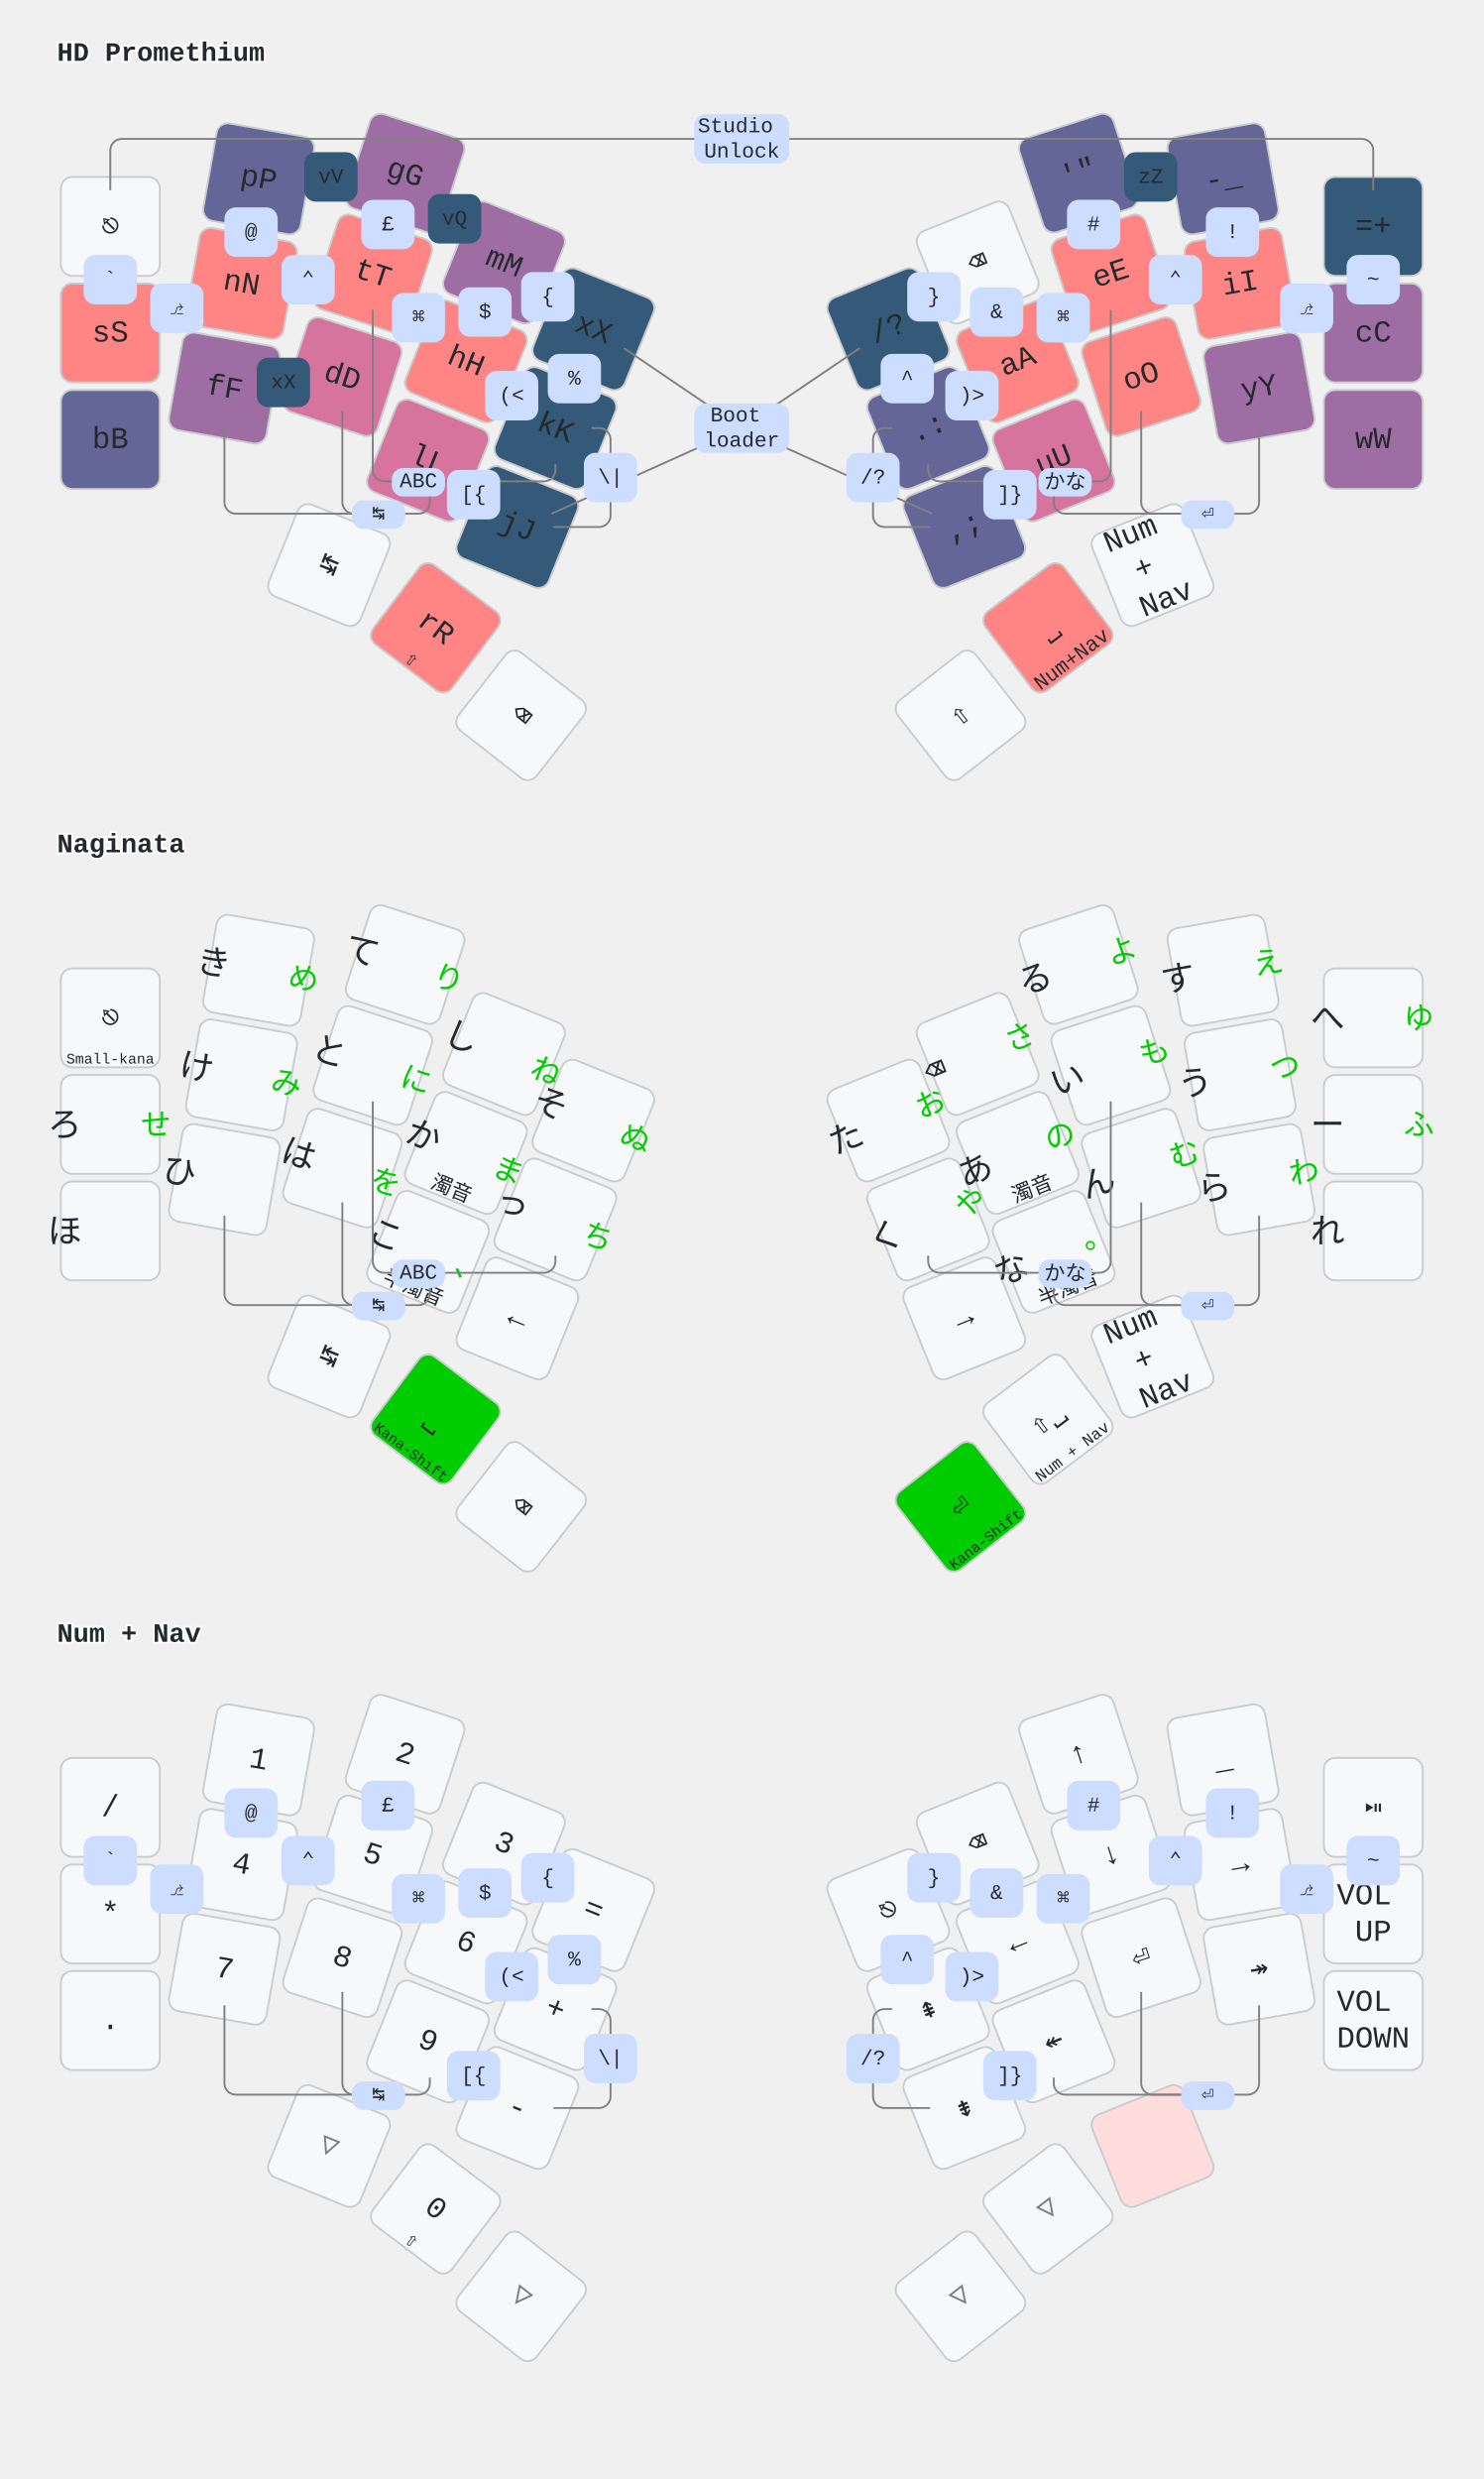
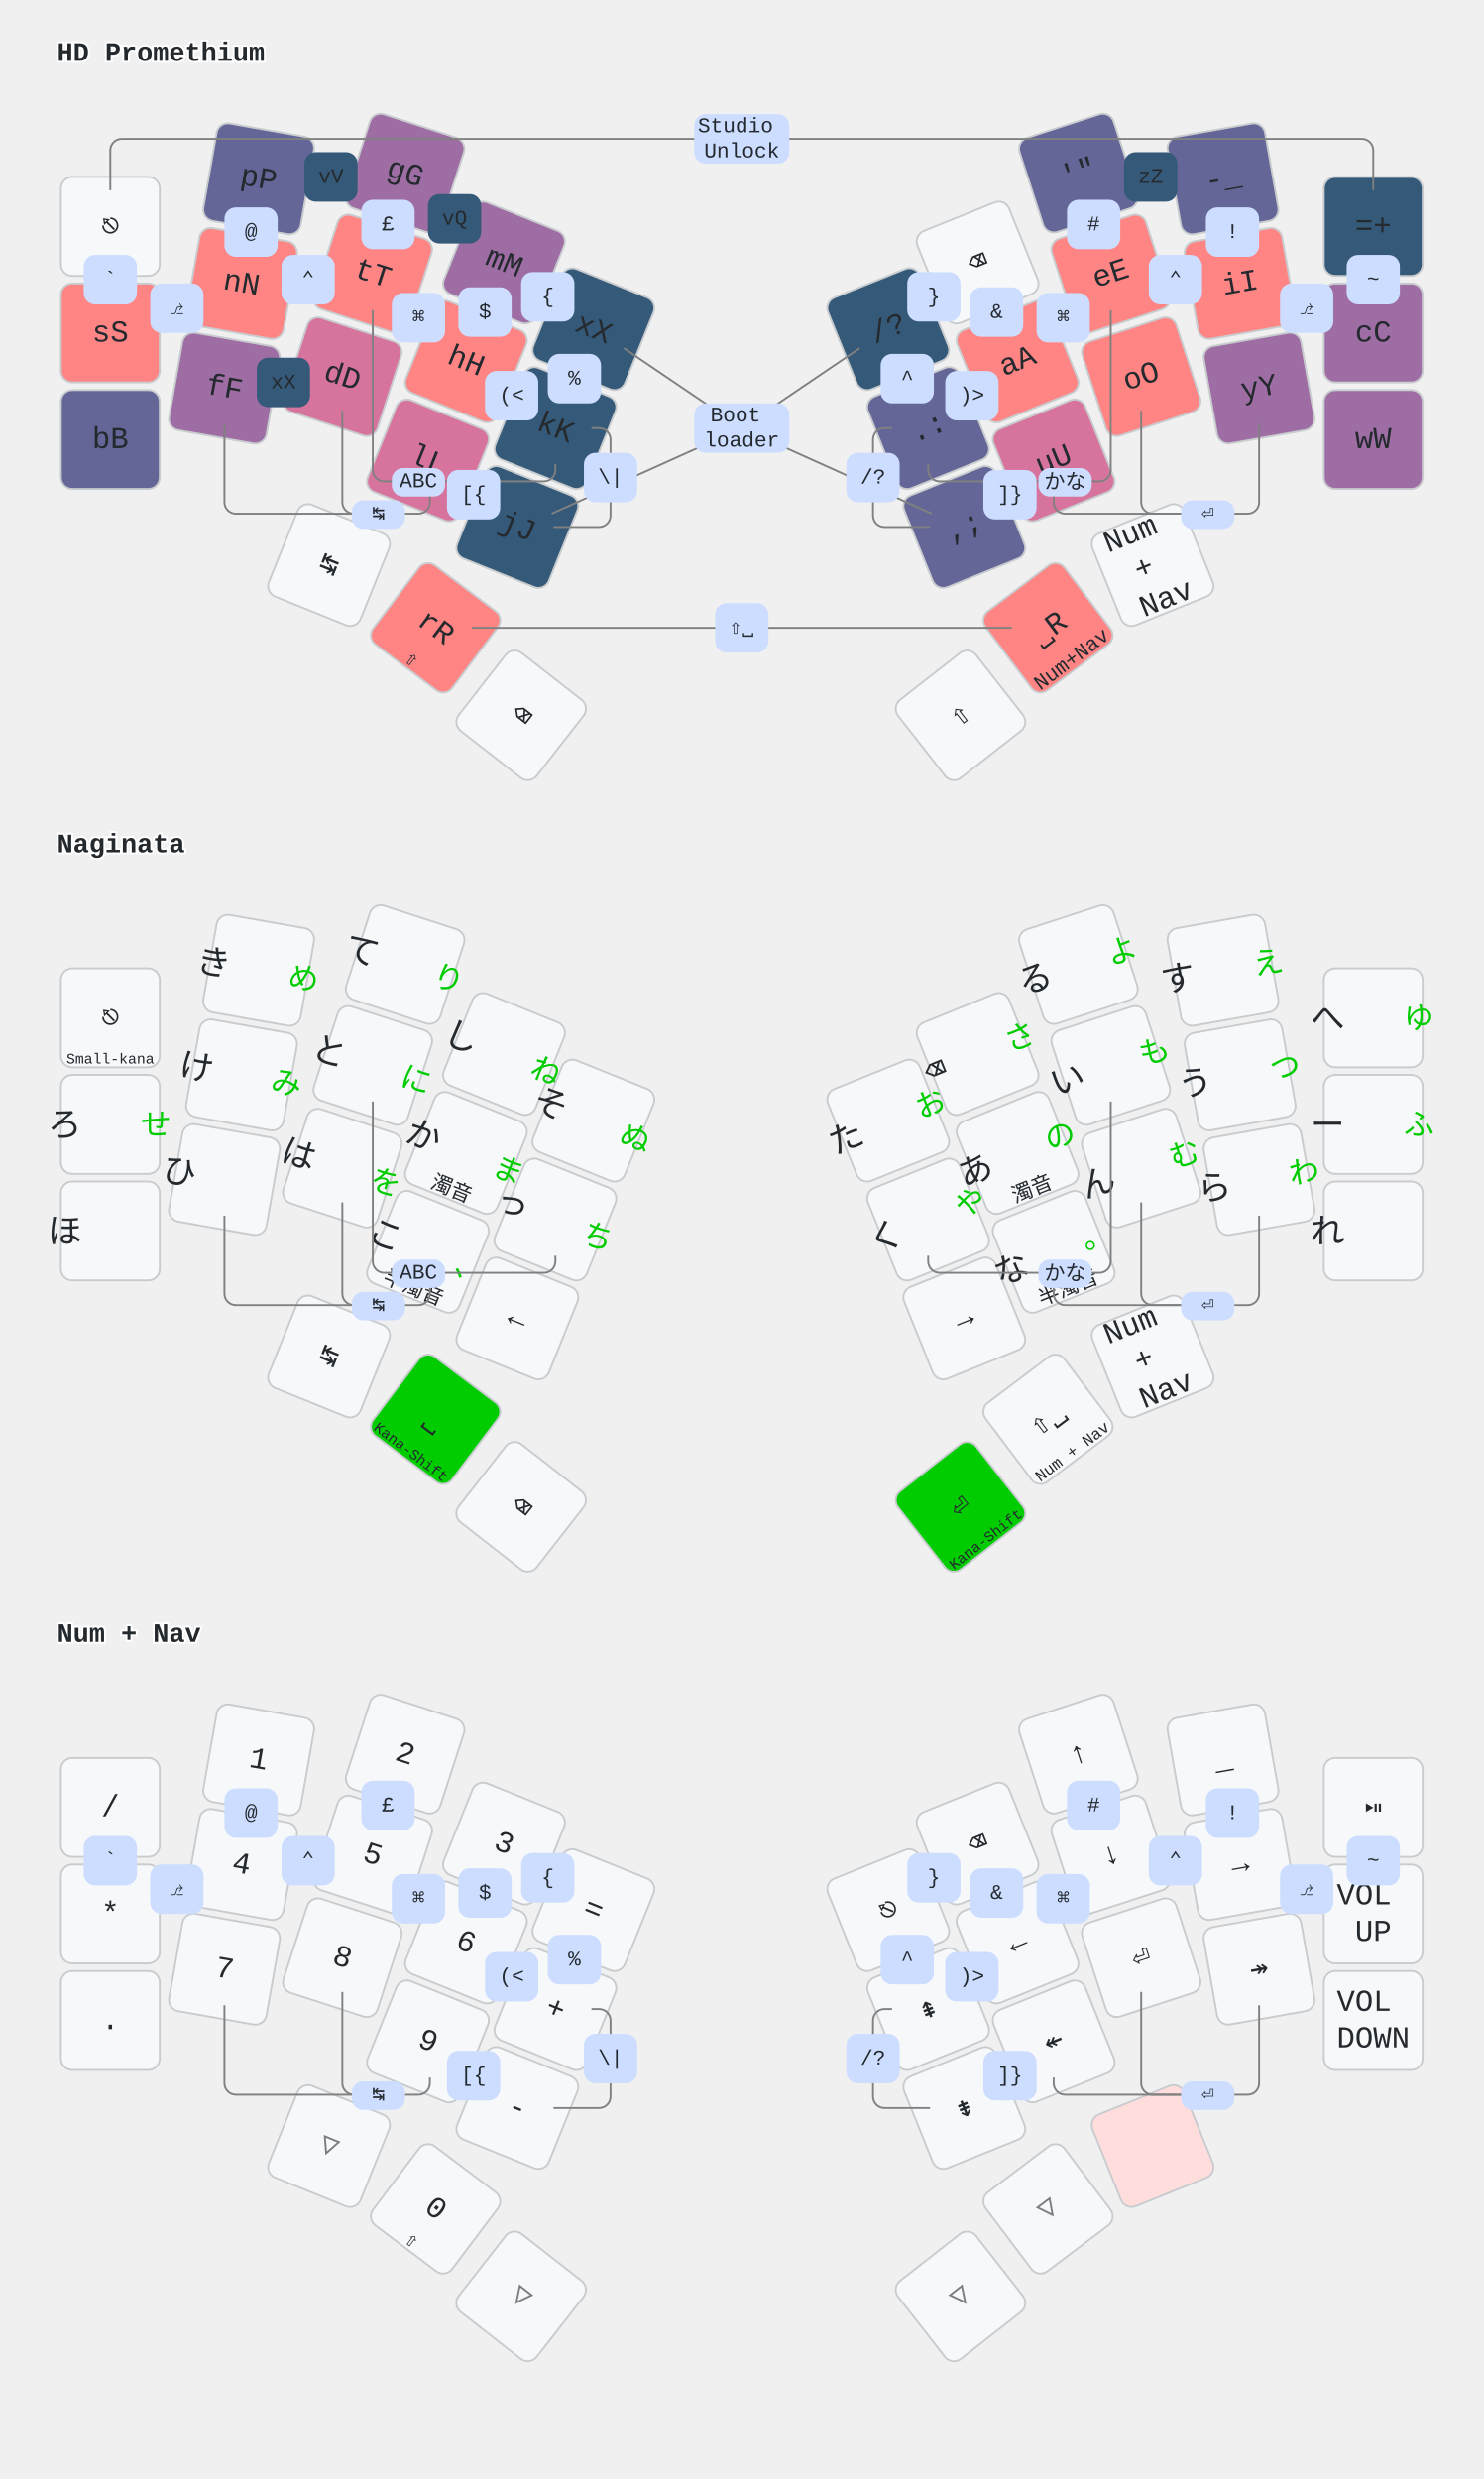
<svg xmlns="http://www.w3.org/2000/svg" width="780" height="1303" viewBox="0 0 780 1303" class="keymap">
  <style>/* inherit to force styles through use tags*/
svg path {
    fill: inherit;
}
/* font and background color specifications */
svg.keymap {
    font-family: SFMono-Regular,Consolas,Liberation Mono,Menlo,monospace;
    font-size: 14px;
    font-kerning: normal;
    text-rendering: optimizeLegibility;
    fill: #24292e;
}

/* default key styling */
rect.key {
    fill: #f6f8fa;
    stroke: #c9cccf;
    stroke-width: 1;
}

/* color accent for combo boxes */
rect.combo {
    fill: #cdf;
}

/* color accent for held keys */
rect.held, rect.combo.held {
    fill: #fdd;
}

/* color accent for ghost (optional) keys */
rect.ghost, rect.combo.ghost {
    stroke-dasharray: 4, 4;
    stroke-width: 2;
}

text {
    text-anchor: middle;
    dominant-baseline: middle;
}

/* styling for layer labels */
text.label {
    font-weight: bold;
    text-anchor: start;
    stroke: white;
    stroke-width: 2;
    paint-order: stroke;
}

text.tap {
    font-size: 16px;
}

/* styling for combo tap, and key hold/shifted label text */
text.combo, text.hold, text.shifted {
    font-size: 11px;
}

text.hold {
    text-anchor: middle;
    dominant-baseline: auto;
}

text.shifted {
    text-anchor: middle;
    dominant-baseline: hanging;
}

/* styling for hold/shifted label text in combo box */
text.combo.hold, text.combo.shifted {
    font-size: 8px;
}

/* lighter symbol for transparent keys */
text.trans {
    fill: #7b7e81;
}

/* styling for combo dendrons */
path.combo {
    stroke-width: 1;
    stroke: gray;
    fill: none;
}

/* Start Tabler Icons Cleanup */
/* cannot use height/width with glyphs */
.icon-tabler &gt; path {
    fill: inherit;
    stroke: inherit;
}
/* hide tabler's default box */
.icon-tabler &gt; path[stroke="none"][fill="none"] {
    visibility: collapse;
}

rect.low {
    fill: #355978;
}
rect.medium-low {
    fill: #636696;
}
rect.medium {
    fill: #9E6DA4;
}
rect.medium-high {
    fill: #D7749D;
}
rect.high {
    fill: #FF8585;
}

/* green styling for Naginata kana-shift */
rect.kshift {
    fill: #00CC00;
}
text.left {
    font-size: 18px;
    translate: 16px 7px;
}
text.right {
    fill: #00CC00;
    font-size: 16px;
    translate: -16px -10px;
}
</style>
  <g transform="translate(30, 0)" class="layer-HD Promethium">
    <text x="0" y="28" class="label" id="HD-Promethium">HD Promethium</text>
    <g transform="translate(0, 56)">
      <g transform="translate(28, 63)" class="key keypos-0">
        <rect rx="6" ry="6" x="-26" y="-26" width="52" height="52" class="key" />
        <text x="0" y="0" class="key tap">⎋</text>
      </g>
      <g transform="translate(106, 38) rotate(10.0)" class="key medium-low keypos-1">
        <rect rx="6" ry="6" x="-26" y="-26" width="52" height="52" class="key medium-low" />
        <text x="0" y="0" class="key medium-low tap">pP</text>
      </g>
      <g transform="translate(183, 35) rotate(18.0)" class="key medium keypos-2">
        <rect rx="6" ry="6" x="-26" y="-26" width="52" height="52" class="key medium" />
        <text x="0" y="0" class="key medium tap">gG</text>
      </g>
      <g transform="translate(235, 82) rotate(22.0)" class="key medium keypos-3">
        <rect rx="6" ry="6" x="-26" y="-26" width="52" height="52" class="key medium" />
        <text x="0" y="0" class="key medium tap">mM</text>
      </g>
      <g transform="translate(282, 117) rotate(22.0)" class="key low keypos-4">
        <rect rx="6" ry="6" x="-26" y="-26" width="52" height="52" class="key low" />
        <text x="0" y="0" class="key low tap">xX</text>
      </g>
      <g transform="translate(437, 117) rotate(-22.0)" class="key low keypos-5">
        <rect rx="6" ry="6" x="-26" y="-26" width="52" height="52" class="key low" />
        <text x="0" y="0" class="key low tap">/?</text>
      </g>
      <g transform="translate(484, 82) rotate(-22.0)" class="key keypos-6">
        <rect rx="6" ry="6" x="-26" y="-26" width="52" height="52" class="key" />
        <text x="0" y="0" class="key tap">⌫</text>
      </g>
      <g transform="translate(537, 35) rotate(-18.0)" class="key medium-low keypos-7">
        <rect rx="6" ry="6" x="-26" y="-26" width="52" height="52" class="key medium-low" />
        <text x="0" y="0" class="key medium-low tap">'"</text>
      </g>
      <g transform="translate(613, 38) rotate(-10.0)" class="key medium-low keypos-8">
        <rect rx="6" ry="6" x="-26" y="-26" width="52" height="52" class="key medium-low" />
        <text x="0" y="0" class="key medium-low tap">-_</text>
      </g>
      <g transform="translate(692, 63)" class="key low keypos-9">
        <rect rx="6" ry="6" x="-26" y="-26" width="52" height="52" class="key low" />
        <text x="0" y="0" class="key low tap">=+</text>
      </g>
      <g transform="translate(28, 119)" class="key high keypos-10">
        <rect rx="6" ry="6" x="-26" y="-26" width="52" height="52" class="key high" />
        <text x="0" y="0" class="key high tap">sS</text>
      </g>
      <g transform="translate(97, 93) rotate(10.0)" class="key high keypos-11">
        <rect rx="6" ry="6" x="-26" y="-26" width="52" height="52" class="key high" />
        <text x="0" y="0" class="key high tap">nN</text>
      </g>
      <g transform="translate(166, 88) rotate(18.0)" class="key high keypos-12">
        <rect rx="6" ry="6" x="-26" y="-26" width="52" height="52" class="key high" />
        <text x="0" y="0" class="key high tap">tT</text>
      </g>
      <g transform="translate(215, 134) rotate(22.0)" class="key high keypos-13">
        <rect rx="6" ry="6" x="-26" y="-26" width="52" height="52" class="key high" />
        <text x="0" y="0" class="key high tap">hH</text>
      </g>
      <g transform="translate(262, 169) rotate(22.0)" class="key low keypos-14">
        <rect rx="6" ry="6" x="-26" y="-26" width="52" height="52" class="key low" />
        <text x="0" y="0" class="key low tap">kK</text>
      </g>
      <g transform="translate(458, 169) rotate(-22.0)" class="key medium-low keypos-15">
        <rect rx="6" ry="6" x="-26" y="-26" width="52" height="52" class="key medium-low" />
        <text x="0" y="0" class="key medium-low tap">.:</text>
      </g>
      <g transform="translate(505, 134) rotate(-22.0)" class="key high keypos-16">
        <rect rx="6" ry="6" x="-26" y="-26" width="52" height="52" class="key high" />
        <text x="0" y="0" class="key high tap">aA</text>
      </g>
      <g transform="translate(554, 88) rotate(-18.0)" class="key high keypos-17">
        <rect rx="6" ry="6" x="-26" y="-26" width="52" height="52" class="key high" />
        <text x="0" y="0" class="key high tap">eE</text>
      </g>
      <g transform="translate(622, 93) rotate(-10.0)" class="key high keypos-18">
        <rect rx="6" ry="6" x="-26" y="-26" width="52" height="52" class="key high" />
        <text x="0" y="0" class="key high tap">iI</text>
      </g>
      <g transform="translate(692, 119)" class="key medium keypos-19">
        <rect rx="6" ry="6" x="-26" y="-26" width="52" height="52" class="key medium" />
        <text x="0" y="0" class="key medium tap">cC</text>
      </g>
      <g transform="translate(28, 175)" class="key medium-low keypos-20">
        <rect rx="6" ry="6" x="-26" y="-26" width="52" height="52" class="key medium-low" />
        <text x="0" y="0" class="key medium-low tap">bB</text>
      </g>
      <g transform="translate(88, 148) rotate(10.0)" class="key medium keypos-21">
        <rect rx="6" ry="6" x="-26" y="-26" width="52" height="52" class="key medium" />
        <text x="0" y="0" class="key medium tap">fF</text>
      </g>
      <g transform="translate(150, 142) rotate(18.0)" class="key medium-high keypos-22">
        <rect rx="6" ry="6" x="-26" y="-26" width="52" height="52" class="key medium-high" />
        <text x="0" y="0" class="key medium-high tap">dD</text>
      </g>
      <g transform="translate(195, 186) rotate(22.0)" class="key medium-high keypos-23">
        <rect rx="6" ry="6" x="-26" y="-26" width="52" height="52" class="key medium-high" />
        <text x="0" y="0" class="key medium-high tap">lL</text>
      </g>
      <g transform="translate(242, 221) rotate(22.0)" class="key low keypos-24">
        <rect rx="6" ry="6" x="-26" y="-26" width="52" height="52" class="key low" />
        <text x="0" y="0" class="key low tap">jJ</text>
      </g>
      <g transform="translate(477, 221) rotate(-22.0)" class="key medium-low keypos-25">
        <rect rx="6" ry="6" x="-26" y="-26" width="52" height="52" class="key medium-low" />
        <text x="0" y="0" class="key medium-low tap">,;</text>
      </g>
      <g transform="translate(524, 186) rotate(-22.0)" class="key medium-high keypos-26">
        <rect rx="6" ry="6" x="-26" y="-26" width="52" height="52" class="key medium-high" />
        <text x="0" y="0" class="key medium-high tap">uU</text>
      </g>
      <g transform="translate(570, 142) rotate(-18.0)" class="key high keypos-27">
        <rect rx="6" ry="6" x="-26" y="-26" width="52" height="52" class="key high" />
        <text x="0" y="0" class="key high tap">oO</text>
      </g>
      <g transform="translate(632, 148) rotate(-10.0)" class="key medium keypos-28">
        <rect rx="6" ry="6" x="-26" y="-26" width="52" height="52" class="key medium" />
        <text x="0" y="0" class="key medium tap">yY</text>
      </g>
      <g transform="translate(692, 175)" class="key medium keypos-29">
        <rect rx="6" ry="6" x="-26" y="-26" width="52" height="52" class="key medium" />
        <text x="0" y="0" class="key medium tap">wW</text>
      </g>
      <g transform="translate(143, 241) rotate(22.0)" class="key keypos-30">
        <rect rx="6" ry="6" x="-26" y="-26" width="52" height="52" class="key" />
        <text x="0" y="0" class="key tap">↹</text>
      </g>
      <g transform="translate(199, 274) rotate(37.0)" class="key high keypos-31">
        <rect rx="6" ry="6" x="-26" y="-26" width="52" height="52" class="key high" />
        <text x="0" y="0" class="key high tap">rR</text>
        <text x="0" y="24" class="key high hold">⇧</text>
      </g>
      <g transform="translate(244, 320) rotate(38.0)" class="key keypos-32">
        <rect rx="6" ry="6" x="-26" y="-26" width="52" height="52" class="key" />
        <text x="0" y="0" class="key tap">⌫</text>
      </g>
      <g transform="translate(475, 320) rotate(-38.0)" class="key keypos-33">
        <rect rx="6" ry="6" x="-26" y="-26" width="52" height="52" class="key" />
        <text x="0" y="0" class="key tap">⇧</text>
      </g>
      <g transform="translate(521, 274) rotate(-37.0)" class="key high keypos-34">
        <rect rx="6" ry="6" x="-26" y="-26" width="52" height="52" class="key high" />
-         <text x="0" y="0" class="key high tap">⎵</text>
+         <text x="0" y="0" class="key high tap">⎵R</text>
        <text x="0" y="24" class="key high hold">Num+Nav</text>
      </g>
      <g transform="translate(576, 241) rotate(-22.0)" class="key keypos-35">
        <rect rx="6" ry="6" x="-26" y="-26" width="52" height="52" class="key" />
        <a href="#Num--Nav">
          <text x="0" y="0" class="key tap layer-activator">
            <tspan x="0" dy="-1.2em">Num</tspan>
            <tspan x="0" dy="1.2em">+</tspan>
            <tspan x="0" dy="1.2em">Nav</tspan>
          </text>
        </a>
      </g>
      <g class="combo combopos-0">
        <path d="M360,17 h-326 a6.0,6.0 0 0 0 -6.0,6.0 v21" class="combo" />
        <path d="M360,17 h326 a6.0,6.0 0 0 1 6.0,6.0 v21" class="combo" />
        <rect rx="6" ry="6" x="335" y="4" width="50" height="26" class="combo" />
        <text x="360" y="17" class="combo tap">
          <tspan x="360" dy="-0.6em">Studio</tspan>
          <tspan x="360" dy="1.2em">Unlock</tspan>
        </text>
      </g>
      <g class="combo combopos-1">
        <path d="M360,169 l-62,-42" class="combo" />
        <path d="M360,169 l62,-42" class="combo" />
        <path d="M360,169 l-100,45" class="combo" />
        <path d="M360,169 l100,45" class="combo" />
        <rect rx="6" ry="6" x="335" y="156" width="50" height="26" class="combo" />
        <text x="360" y="169" class="combo tap">
          <tspan x="360" dy="-0.6em">Boot</tspan>
          <tspan x="360" dy="1.2em">loader</tspan>
        </text>
      </g>
      <g class="combo combopos-2">
        <path d="M530,197 h-66 a6.0,6.0 0 0 1 -6.0,-6.0 v-3" class="combo" />
        <path d="M530,197 h18 a6.0,6.0 0 0 0 6.0,-6.0 v-84" class="combo" />
        <rect rx="6" ry="6" x="516" y="190" width="28" height="15" class="combo" />
        <text x="530" y="197" class="combo tap">かな</text>
      </g>
      <g class="combo combopos-3">
        <path d="M190,197 h66 a6.0,6.0 0 0 0 6.0,-6.0 v-3" class="combo" />
        <path d="M190,197 h-18 a6.0,6.0 0 0 1 -6.0,-6.0 v-84" class="combo" />
        <rect rx="6" ry="6" x="176" y="190" width="28" height="15" class="combo" />
        <text x="190" y="197" class="combo tap">ABC</text>
      </g>
      <g class="combo combopos-4">
        <path d="M169,214 h21 a6.0,6.0 0 0 0 6.0,-6.0 v-3" class="combo" />
        <path d="M169,214 h-13 a6.0,6.0 0 0 1 -6.0,-6.0 v-48" class="combo" />
        <path d="M169,214 h-75 a6.0,6.0 0 0 1 -6.0,-6.0 v-41" class="combo" />
        <rect rx="6" ry="6" x="155" y="207" width="28" height="15" class="combo" />
        <text x="169" y="214" class="combo tap">↹</text>
      </g>
      <g class="combo combopos-5">
        <path d="M605,214 h-75 a6.0,6.0 0 0 1 -6.0,-6.0 v-3" class="combo" />
        <path d="M605,214 h-29 a6.0,6.0 0 0 1 -6.0,-6.0 v-48" class="combo" />
        <path d="M605,214 h21 a6.0,6.0 0 0 0 6.0,-6.0 v-41" class="combo" />
        <rect rx="6" ry="6" x="591" y="207" width="28" height="15" class="combo" />
        <text x="605" y="214" class="combo tap">⏎</text>
      </g>
      <g class="combo combopos-6">
        <rect rx="6" ry="6" x="49" y="93" width="28" height="26" class="combo" />
        <text x="63" y="106" class="combo tap">⎇</text>
      </g>
      <g class="combo combopos-7">
        <rect rx="6" ry="6" x="118" y="78" width="28" height="26" class="combo" />
        <text x="132" y="91" class="combo tap">⌃</text>
      </g>
      <g class="combo combopos-8">
        <rect rx="6" ry="6" x="176" y="98" width="28" height="26" class="combo" />
        <text x="190" y="111" class="combo tap">⌘</text>
      </g>
      <g class="combo combopos-9">
        <rect rx="6" ry="6" x="643" y="93" width="28" height="26" class="combo" />
        <text x="657" y="106" class="combo tap">⎇</text>
      </g>
      <g class="combo combopos-10">
        <rect rx="6" ry="6" x="574" y="78" width="28" height="26" class="combo" />
        <text x="588" y="91" class="combo tap">⌃</text>
      </g>
      <g class="combo combopos-11">
        <rect rx="6" ry="6" x="515" y="98" width="28" height="26" class="combo" />
        <text x="529" y="111" class="combo tap">⌘</text>
      </g>
      <g class="combo low combopos-12">
        <rect rx="6" ry="6" x="195" y="46" width="28" height="26" class="combo low" />
        <text x="209" y="59" class="combo low tap">vQ</text>
      </g>
      <g class="combo low combopos-13">
        <rect rx="6" ry="6" x="561" y="24" width="28" height="26" class="combo low" />
        <text x="575" y="37" class="combo low tap">zZ</text>
      </g>
      <g class="combo low combopos-14">
        <rect rx="6" ry="6" x="130" y="24" width="28" height="26" class="combo low" />
        <text x="144" y="37" class="combo low tap">vV</text>
      </g>
      <g class="combo low combopos-15">
        <rect rx="6" ry="6" x="105" y="132" width="28" height="26" class="combo low" />
        <text x="119" y="145" class="combo low tap">xX</text>
      </g>
      <g class="combo combopos-16">
+         <path d="M360,274 l-142,0" class="combo" />
+         <path d="M360,274 l142,0" class="combo" />
+         <rect rx="6" ry="6" x="346" y="261" width="28" height="26" class="combo" />
+         <text x="360" y="274" class="combo tap">⇧⎵</text>
+       </g>
+       <g class="combo combopos-17">
        <rect rx="6" ry="6" x="14" y="78" width="28" height="26" class="combo" />
        <text x="28" y="91" class="combo tap">`</text>
      </g>
-       <g class="combo combopos-17">
+       <g class="combo combopos-18">
        <rect rx="6" ry="6" x="88" y="53" width="28" height="26" class="combo" />
        <text x="102" y="66" class="combo tap">@</text>
      </g>
-       <g class="combo combopos-18">
+       <g class="combo combopos-19">
        <rect rx="6" ry="6" x="160" y="49" width="28" height="26" class="combo" />
        <text x="174" y="62" class="combo tap">£</text>
      </g>
-       <g class="combo combopos-19">
+       <g class="combo combopos-20">
        <rect rx="6" ry="6" x="211" y="95" width="28" height="26" class="combo" />
        <text x="225" y="108" class="combo tap">$</text>
      </g>
-       <g class="combo combopos-20">
+       <g class="combo combopos-21">
        <rect rx="6" ry="6" x="258" y="130" width="28" height="26" class="combo" />
        <text x="272" y="143" class="combo tap">%</text>
      </g>
-       <g class="combo combopos-21">
+       <g class="combo combopos-22">
        <path d="M291,195 v-20 a6.0,6.0 0 0 0 -6.0,-6.0 h-4" class="combo" />
        <path d="M291,195 v20 a6.0,6.0 0 0 1 -6.0,6.0 h-24" class="combo" />
        <rect rx="6" ry="6" x="277" y="182" width="28" height="26" class="combo" />
        <text x="291" y="195" class="combo tap">\|</text>
      </g>
-       <g class="combo combopos-22">
+       <g class="combo combopos-23">
        <path d="M429,195 v-20 a6.0,6.0 0 0 1 6.0,-6.0 h4" class="combo" />
        <path d="M429,195 v20 a6.0,6.0 0 0 0 6.0,6.0 h24" class="combo" />
        <rect rx="6" ry="6" x="415" y="182" width="28" height="26" class="combo" />
        <text x="429" y="195" class="combo tap">/?</text>
      </g>
-       <g class="combo combopos-23">
+       <g class="combo combopos-24">
        <rect rx="6" ry="6" x="433" y="130" width="28" height="26" class="combo" />
        <text x="447" y="143" class="combo tap">^</text>
      </g>
-       <g class="combo combopos-24">
+       <g class="combo combopos-25">
        <rect rx="6" ry="6" x="480" y="95" width="28" height="26" class="combo" />
        <text x="494" y="108" class="combo tap">&amp;</text>
      </g>
-       <g class="combo combopos-25">
+       <g class="combo combopos-26">
        <rect rx="6" ry="6" x="531" y="49" width="28" height="26" class="combo" />
        <text x="545" y="62" class="combo tap">#</text>
      </g>
-       <g class="combo combopos-26">
+       <g class="combo combopos-27">
        <rect rx="6" ry="6" x="604" y="53" width="28" height="26" class="combo" />
        <text x="618" y="66" class="combo tap">!</text>
      </g>
-       <g class="combo combopos-27">
+       <g class="combo combopos-28">
        <rect rx="6" ry="6" x="678" y="78" width="28" height="26" class="combo" />
        <text x="692" y="91" class="combo tap">~</text>
      </g>
-       <g class="combo combopos-28">
+       <g class="combo combopos-29">
        <rect rx="6" ry="6" x="244" y="87" width="28" height="26" class="combo" />
        <text x="258" y="100" class="combo tap">{</text>
      </g>
-       <g class="combo combopos-29">
+       <g class="combo combopos-30">
        <rect rx="6" ry="6" x="447" y="87" width="28" height="26" class="combo" />
        <text x="461" y="100" class="combo tap">}</text>
      </g>
-       <g class="combo combopos-30">
+       <g class="combo combopos-31">
        <rect rx="6" ry="6" x="225" y="139" width="28" height="26" class="combo" />
        <text x="239" y="152" class="combo tap">(&lt;</text>
      </g>
-       <g class="combo combopos-31">
+       <g class="combo combopos-32">
        <rect rx="6" ry="6" x="467" y="139" width="28" height="26" class="combo" />
        <text x="481" y="152" class="combo tap">)&gt;</text>
      </g>
-       <g class="combo combopos-32">
+       <g class="combo combopos-33">
        <rect rx="6" ry="6" x="205" y="191" width="28" height="26" class="combo" />
        <text x="219" y="204" class="combo tap">[{</text>
      </g>
-       <g class="combo combopos-33">
+       <g class="combo combopos-34">
        <rect rx="6" ry="6" x="487" y="191" width="28" height="26" class="combo" />
        <text x="501" y="204" class="combo tap">]}</text>
      </g>
    </g>
  </g>
  <g transform="translate(30, 416)" class="layer-Naginata">
    <text x="0" y="28" class="label" id="Naginata">Naginata</text>
    <g transform="translate(0, 56)">
      <g transform="translate(28, 63)" class="key keypos-0">
        <rect rx="6" ry="6" x="-26" y="-26" width="52" height="52" class="key" />
        <text x="0" y="0" class="key tap">⎋</text>
        <text x="0" y="24" class="key hold">
          <tspan style="font-size: 70%">Small-kana</tspan>
        </text>
      </g>
      <g transform="translate(106, 38) rotate(10.0)" class="key keypos-1">
        <rect rx="6" ry="6" x="-26" y="-26" width="52" height="52" class="key" />
        <text x="-24" y="0" class="key left">き</text>
        <text x="24" y="0" class="key right">め</text>
      </g>
      <g transform="translate(183, 35) rotate(18.0)" class="key keypos-2">
        <rect rx="6" ry="6" x="-26" y="-26" width="52" height="52" class="key" />
        <text x="-24" y="0" class="key left">て</text>
        <text x="24" y="0" class="key right">り</text>
      </g>
      <g transform="translate(235, 82) rotate(22.0)" class="key keypos-3">
        <rect rx="6" ry="6" x="-26" y="-26" width="52" height="52" class="key" />
        <text x="-24" y="0" class="key left">し</text>
        <text x="24" y="0" class="key right">ね</text>
      </g>
      <g transform="translate(282, 117) rotate(22.0)" class="key keypos-4">
        <rect rx="6" ry="6" x="-26" y="-26" width="52" height="52" class="key" />
        <text x="-24" y="0" class="key left">そ</text>
        <text x="24" y="0" class="key right">ぬ</text>
      </g>
      <g transform="translate(437, 117) rotate(-22.0)" class="key keypos-5">
        <rect rx="6" ry="6" x="-26" y="-26" width="52" height="52" class="key" />
        <text x="-24" y="0" class="key left">た</text>
        <text x="24" y="0" class="key right">お</text>
      </g>
      <g transform="translate(484, 82) rotate(-22.0)" class="key keypos-6">
        <rect rx="6" ry="6" x="-26" y="-26" width="52" height="52" class="key" />
        <text x="-24" y="0" class="key left">⌫</text>
        <text x="24" y="0" class="key right">さ</text>
      </g>
      <g transform="translate(537, 35) rotate(-18.0)" class="key keypos-7">
        <rect rx="6" ry="6" x="-26" y="-26" width="52" height="52" class="key" />
        <text x="-24" y="0" class="key left">る</text>
        <text x="24" y="0" class="key right">よ</text>
      </g>
      <g transform="translate(613, 38) rotate(-10.0)" class="key keypos-8">
        <rect rx="6" ry="6" x="-26" y="-26" width="52" height="52" class="key" />
        <text x="-24" y="0" class="key left">す</text>
        <text x="24" y="0" class="key right">え</text>
      </g>
      <g transform="translate(692, 63)" class="key keypos-9">
        <rect rx="6" ry="6" x="-26" y="-26" width="52" height="52" class="key" />
        <text x="-24" y="0" class="key left">へ</text>
        <text x="24" y="0" class="key right">ゆ</text>
      </g>
      <g transform="translate(28, 119)" class="key keypos-10">
        <rect rx="6" ry="6" x="-26" y="-26" width="52" height="52" class="key" />
        <text x="-24" y="0" class="key left">ろ</text>
        <text x="24" y="0" class="key right">せ</text>
      </g>
      <g transform="translate(97, 93) rotate(10.0)" class="key keypos-11">
        <rect rx="6" ry="6" x="-26" y="-26" width="52" height="52" class="key" />
        <text x="-24" y="0" class="key left">け</text>
        <text x="24" y="0" class="key right">み</text>
      </g>
      <g transform="translate(166, 88) rotate(18.0)" class="key keypos-12">
        <rect rx="6" ry="6" x="-26" y="-26" width="52" height="52" class="key" />
        <text x="-24" y="0" class="key left">と</text>
        <text x="24" y="0" class="key right">に</text>
      </g>
      <g transform="translate(215, 134) rotate(22.0)" class="key keypos-13">
        <rect rx="6" ry="6" x="-26" y="-26" width="52" height="52" class="key" />
        <text x="0" y="24" class="key hold">濁音</text>
        <text x="-24" y="0" class="key left">か</text>
        <text x="24" y="0" class="key right">ま</text>
      </g>
      <g transform="translate(262, 169) rotate(22.0)" class="key keypos-14">
        <rect rx="6" ry="6" x="-26" y="-26" width="52" height="52" class="key" />
        <text x="-24" y="0" class="key left">っ</text>
        <text x="24" y="0" class="key right">ち</text>
      </g>
      <g transform="translate(458, 169) rotate(-22.0)" class="key keypos-15">
        <rect rx="6" ry="6" x="-26" y="-26" width="52" height="52" class="key" />
        <text x="-24" y="0" class="key left">く</text>
        <text x="24" y="0" class="key right">や</text>
      </g>
      <g transform="translate(505, 134) rotate(-22.0)" class="key keypos-16">
        <rect rx="6" ry="6" x="-26" y="-26" width="52" height="52" class="key" />
        <text x="0" y="24" class="key hold">濁音</text>
        <text x="-24" y="0" class="key left">あ</text>
        <text x="24" y="0" class="key right">の</text>
      </g>
      <g transform="translate(554, 88) rotate(-18.0)" class="key keypos-17">
        <rect rx="6" ry="6" x="-26" y="-26" width="52" height="52" class="key" />
        <text x="-24" y="0" class="key left">い</text>
        <text x="24" y="0" class="key right">も</text>
      </g>
      <g transform="translate(622, 93) rotate(-10.0)" class="key keypos-18">
        <rect rx="6" ry="6" x="-26" y="-26" width="52" height="52" class="key" />
        <text x="-24" y="0" class="key left">う</text>
        <text x="24" y="0" class="key right">つ</text>
      </g>
      <g transform="translate(692, 119)" class="key keypos-19">
        <rect rx="6" ry="6" x="-26" y="-26" width="52" height="52" class="key" />
        <text x="-24" y="0" class="key left">ー</text>
        <text x="24" y="0" class="key right">ふ</text>
      </g>
      <g transform="translate(28, 175)" class="key keypos-20">
        <rect rx="6" ry="6" x="-26" y="-26" width="52" height="52" class="key" />
        <text x="-24" y="0" class="key left">ほ</text>
      </g>
      <g transform="translate(88, 148) rotate(10.0)" class="key keypos-21">
        <rect rx="6" ry="6" x="-26" y="-26" width="52" height="52" class="key" />
        <text x="-24" y="0" class="key left">ひ</text>
      </g>
      <g transform="translate(150, 142) rotate(18.0)" class="key keypos-22">
        <rect rx="6" ry="6" x="-26" y="-26" width="52" height="52" class="key" />
        <text x="-24" y="0" class="key left">は</text>
        <text x="24" y="0" class="key right">を</text>
      </g>
      <g transform="translate(195, 186) rotate(22.0)" class="key keypos-23">
        <rect rx="6" ry="6" x="-26" y="-26" width="52" height="52" class="key" />
        <text x="0" y="24" class="key hold">半濁音</text>
        <text x="-24" y="0" class="key left">こ</text>
        <text x="24" y="0" class="key right">、</text>
      </g>
      <g transform="translate(242, 221) rotate(22.0)" class="key keypos-24">
        <rect rx="6" ry="6" x="-26" y="-26" width="52" height="52" class="key" />
        <text x="0" y="0" class="key tap">←</text>
      </g>
      <g transform="translate(477, 221) rotate(-22.0)" class="key keypos-25">
        <rect rx="6" ry="6" x="-26" y="-26" width="52" height="52" class="key" />
        <text x="0" y="0" class="key tap">→</text>
      </g>
      <g transform="translate(524, 186) rotate(-22.0)" class="key keypos-26">
        <rect rx="6" ry="6" x="-26" y="-26" width="52" height="52" class="key" />
        <text x="0" y="24" class="key hold">半濁音</text>
        <text x="-24" y="0" class="key left">な</text>
        <text x="24" y="0" class="key right">。</text>
      </g>
      <g transform="translate(570, 142) rotate(-18.0)" class="key keypos-27">
        <rect rx="6" ry="6" x="-26" y="-26" width="52" height="52" class="key" />
        <text x="-24" y="0" class="key left">ん</text>
        <text x="24" y="0" class="key right">む</text>
      </g>
      <g transform="translate(632, 148) rotate(-10.0)" class="key keypos-28">
        <rect rx="6" ry="6" x="-26" y="-26" width="52" height="52" class="key" />
        <text x="-24" y="0" class="key left">ら</text>
        <text x="24" y="0" class="key right">わ</text>
      </g>
      <g transform="translate(692, 175)" class="key keypos-29">
        <rect rx="6" ry="6" x="-26" y="-26" width="52" height="52" class="key" />
        <text x="-24" y="0" class="key left">れ</text>
      </g>
      <g transform="translate(143, 241) rotate(22.0)" class="key keypos-30">
        <rect rx="6" ry="6" x="-26" y="-26" width="52" height="52" class="key" />
        <text x="0" y="0" class="key tap">↹</text>
      </g>
      <g transform="translate(199, 274) rotate(37.0)" class="key kshift keypos-31">
        <rect rx="6" ry="6" x="-26" y="-26" width="52" height="52" class="key kshift" />
        <text x="0" y="0" class="key kshift tap">⎵</text>
        <text x="0" y="24" class="key kshift hold">
          <tspan style="font-size: 70%">Kana-Shift</tspan>
        </text>
      </g>
      <g transform="translate(244, 320) rotate(38.0)" class="key keypos-32">
        <rect rx="6" ry="6" x="-26" y="-26" width="52" height="52" class="key" />
        <text x="0" y="0" class="key tap">⌫</text>
      </g>
      <g transform="translate(475, 320) rotate(-38.0)" class="key kshift keypos-33">
        <rect rx="6" ry="6" x="-26" y="-26" width="52" height="52" class="key kshift" />
        <text x="0" y="0" class="key kshift tap">⏎</text>
        <text x="0" y="24" class="key kshift hold">
          <tspan style="font-size: 70%">Kana-Shift</tspan>
        </text>
      </g>
      <g transform="translate(521, 274) rotate(-37.0)" class="key keypos-34">
        <rect rx="6" ry="6" x="-26" y="-26" width="52" height="52" class="key" />
        <text x="0" y="0" class="key tap">⇧⎵</text>
        <a href="#Num--Nav">
          <text x="0" y="24" class="key hold layer-activator">
            <tspan style="font-size: 78%">Num + Nav</tspan>
          </text>
        </a>
      </g>
      <g transform="translate(576, 241) rotate(-22.0)" class="key keypos-35">
        <rect rx="6" ry="6" x="-26" y="-26" width="52" height="52" class="key" />
        <a href="#Num--Nav">
          <text x="0" y="0" class="key tap layer-activator">
            <tspan x="0" dy="-1.2em">Num</tspan>
            <tspan x="0" dy="1.2em">+</tspan>
            <tspan x="0" dy="1.2em">Nav</tspan>
          </text>
        </a>
      </g>
      <g class="combo combopos-0">
        <path d="M530,197 h-66 a6.0,6.0 0 0 1 -6.0,-6.0 v-3" class="combo" />
        <path d="M530,197 h18 a6.0,6.0 0 0 0 6.0,-6.0 v-84" class="combo" />
        <rect rx="6" ry="6" x="516" y="190" width="28" height="15" class="combo" />
        <text x="530" y="197" class="combo tap">かな</text>
      </g>
      <g class="combo combopos-1">
        <path d="M190,197 h66 a6.0,6.0 0 0 0 6.0,-6.0 v-3" class="combo" />
        <path d="M190,197 h-18 a6.0,6.0 0 0 1 -6.0,-6.0 v-84" class="combo" />
        <rect rx="6" ry="6" x="176" y="190" width="28" height="15" class="combo" />
        <text x="190" y="197" class="combo tap">ABC</text>
      </g>
      <g class="combo combopos-2">
        <path d="M169,214 h21 a6.0,6.0 0 0 0 6.0,-6.0 v-3" class="combo" />
        <path d="M169,214 h-13 a6.0,6.0 0 0 1 -6.0,-6.0 v-48" class="combo" />
        <path d="M169,214 h-75 a6.0,6.0 0 0 1 -6.0,-6.0 v-41" class="combo" />
        <rect rx="6" ry="6" x="155" y="207" width="28" height="15" class="combo" />
        <text x="169" y="214" class="combo tap">↹</text>
      </g>
      <g class="combo combopos-3">
        <path d="M605,214 h-75 a6.0,6.0 0 0 1 -6.0,-6.0 v-3" class="combo" />
        <path d="M605,214 h-29 a6.0,6.0 0 0 1 -6.0,-6.0 v-48" class="combo" />
        <path d="M605,214 h21 a6.0,6.0 0 0 0 6.0,-6.0 v-41" class="combo" />
        <rect rx="6" ry="6" x="591" y="207" width="28" height="15" class="combo" />
        <text x="605" y="214" class="combo tap">⏎</text>
      </g>
    </g>
  </g>
  <g transform="translate(30, 831)" class="layer-Num + Nav">
    <text x="0" y="28" class="label" id="Num--Nav">Num + Nav</text>
    <g transform="translate(0, 56)">
      <g transform="translate(28, 63)" class="key keypos-0">
        <rect rx="6" ry="6" x="-26" y="-26" width="52" height="52" class="key" />
        <text x="0" y="0" class="key tap">/</text>
      </g>
      <g transform="translate(106, 38) rotate(10.0)" class="key keypos-1">
        <rect rx="6" ry="6" x="-26" y="-26" width="52" height="52" class="key" />
        <text x="0" y="0" class="key tap">1</text>
      </g>
      <g transform="translate(183, 35) rotate(18.0)" class="key keypos-2">
        <rect rx="6" ry="6" x="-26" y="-26" width="52" height="52" class="key" />
        <text x="0" y="0" class="key tap">2</text>
      </g>
      <g transform="translate(235, 82) rotate(22.0)" class="key keypos-3">
        <rect rx="6" ry="6" x="-26" y="-26" width="52" height="52" class="key" />
        <text x="0" y="0" class="key tap">3</text>
      </g>
      <g transform="translate(282, 117) rotate(22.0)" class="key keypos-4">
        <rect rx="6" ry="6" x="-26" y="-26" width="52" height="52" class="key" />
        <text x="0" y="0" class="key tap">=</text>
      </g>
      <g transform="translate(437, 117) rotate(-22.0)" class="key keypos-5">
        <rect rx="6" ry="6" x="-26" y="-26" width="52" height="52" class="key" />
        <text x="0" y="0" class="key tap">⎋</text>
      </g>
      <g transform="translate(484, 82) rotate(-22.0)" class="key keypos-6">
        <rect rx="6" ry="6" x="-26" y="-26" width="52" height="52" class="key" />
        <text x="0" y="0" class="key tap">⌫</text>
      </g>
      <g transform="translate(537, 35) rotate(-18.0)" class="key keypos-7">
        <rect rx="6" ry="6" x="-26" y="-26" width="52" height="52" class="key" />
        <text x="0" y="0" class="key tap">↑</text>
      </g>
      <g transform="translate(613, 38) rotate(-10.0)" class="key keypos-8">
        <rect rx="6" ry="6" x="-26" y="-26" width="52" height="52" class="key" />
        <text x="0" y="0" class="key tap">_</text>
      </g>
      <g transform="translate(692, 63)" class="key keypos-9">
        <rect rx="6" ry="6" x="-26" y="-26" width="52" height="52" class="key" />
        <text x="0" y="0" class="key tap">⏯</text>
      </g>
      <g transform="translate(28, 119)" class="key keypos-10">
        <rect rx="6" ry="6" x="-26" y="-26" width="52" height="52" class="key" />
        <text x="0" y="0" class="key tap">*</text>
      </g>
      <g transform="translate(97, 93) rotate(10.0)" class="key keypos-11">
        <rect rx="6" ry="6" x="-26" y="-26" width="52" height="52" class="key" />
        <text x="0" y="0" class="key tap">4</text>
      </g>
      <g transform="translate(166, 88) rotate(18.0)" class="key keypos-12">
        <rect rx="6" ry="6" x="-26" y="-26" width="52" height="52" class="key" />
        <text x="0" y="0" class="key tap">5</text>
      </g>
      <g transform="translate(215, 134) rotate(22.0)" class="key keypos-13">
        <rect rx="6" ry="6" x="-26" y="-26" width="52" height="52" class="key" />
        <text x="0" y="0" class="key tap">6</text>
      </g>
      <g transform="translate(262, 169) rotate(22.0)" class="key keypos-14">
        <rect rx="6" ry="6" x="-26" y="-26" width="52" height="52" class="key" />
        <text x="0" y="0" class="key tap">+</text>
      </g>
      <g transform="translate(458, 169) rotate(-22.0)" class="key keypos-15">
        <rect rx="6" ry="6" x="-26" y="-26" width="52" height="52" class="key" />
        <text x="0" y="0" class="key tap">⇞</text>
      </g>
      <g transform="translate(505, 134) rotate(-22.0)" class="key keypos-16">
        <rect rx="6" ry="6" x="-26" y="-26" width="52" height="52" class="key" />
        <text x="0" y="0" class="key tap">←</text>
      </g>
      <g transform="translate(554, 88) rotate(-18.0)" class="key keypos-17">
        <rect rx="6" ry="6" x="-26" y="-26" width="52" height="52" class="key" />
        <text x="0" y="0" class="key tap">↓</text>
      </g>
      <g transform="translate(622, 93) rotate(-10.0)" class="key keypos-18">
        <rect rx="6" ry="6" x="-26" y="-26" width="52" height="52" class="key" />
        <text x="0" y="0" class="key tap">→</text>
      </g>
      <g transform="translate(692, 119)" class="key keypos-19">
        <rect rx="6" ry="6" x="-26" y="-26" width="52" height="52" class="key" />
        <text x="0" y="0" class="key tap">
          <tspan x="0" dy="-0.6em">VOL</tspan>
          <tspan x="0" dy="1.2em">UP</tspan>
        </text>
      </g>
      <g transform="translate(28, 175)" class="key keypos-20">
        <rect rx="6" ry="6" x="-26" y="-26" width="52" height="52" class="key" />
        <text x="0" y="0" class="key tap">.</text>
      </g>
      <g transform="translate(88, 148) rotate(10.0)" class="key keypos-21">
        <rect rx="6" ry="6" x="-26" y="-26" width="52" height="52" class="key" />
        <text x="0" y="0" class="key tap">7</text>
      </g>
      <g transform="translate(150, 142) rotate(18.0)" class="key keypos-22">
        <rect rx="6" ry="6" x="-26" y="-26" width="52" height="52" class="key" />
        <text x="0" y="0" class="key tap">8</text>
      </g>
      <g transform="translate(195, 186) rotate(22.0)" class="key keypos-23">
        <rect rx="6" ry="6" x="-26" y="-26" width="52" height="52" class="key" />
        <text x="0" y="0" class="key tap">9</text>
      </g>
      <g transform="translate(242, 221) rotate(22.0)" class="key keypos-24">
        <rect rx="6" ry="6" x="-26" y="-26" width="52" height="52" class="key" />
        <text x="0" y="0" class="key tap">-</text>
      </g>
      <g transform="translate(477, 221) rotate(-22.0)" class="key keypos-25">
        <rect rx="6" ry="6" x="-26" y="-26" width="52" height="52" class="key" />
        <text x="0" y="0" class="key tap">⇟</text>
      </g>
      <g transform="translate(524, 186) rotate(-22.0)" class="key keypos-26">
        <rect rx="6" ry="6" x="-26" y="-26" width="52" height="52" class="key" />
        <text x="0" y="0" class="key tap">↞</text>
      </g>
      <g transform="translate(570, 142) rotate(-18.0)" class="key keypos-27">
        <rect rx="6" ry="6" x="-26" y="-26" width="52" height="52" class="key" />
        <text x="0" y="0" class="key tap">⏎</text>
      </g>
      <g transform="translate(632, 148) rotate(-10.0)" class="key keypos-28">
        <rect rx="6" ry="6" x="-26" y="-26" width="52" height="52" class="key" />
        <text x="0" y="0" class="key tap">↠</text>
      </g>
      <g transform="translate(692, 175)" class="key keypos-29">
        <rect rx="6" ry="6" x="-26" y="-26" width="52" height="52" class="key" />
        <text x="0" y="0" class="key tap">
          <tspan x="0" dy="-0.6em">VOL</tspan>
          <tspan x="0" dy="1.2em">DOWN</tspan>
        </text>
      </g>
      <g transform="translate(143, 241) rotate(22.0)" class="key trans keypos-30">
        <rect rx="6" ry="6" x="-26" y="-26" width="52" height="52" class="key trans" />
        <text x="0" y="0" class="key trans tap">▽</text>
      </g>
      <g transform="translate(199, 274) rotate(37.0)" class="key keypos-31">
        <rect rx="6" ry="6" x="-26" y="-26" width="52" height="52" class="key" />
        <text x="0" y="0" class="key tap">0</text>
        <text x="0" y="24" class="key hold">⇧</text>
      </g>
      <g transform="translate(244, 320) rotate(38.0)" class="key trans keypos-32">
        <rect rx="6" ry="6" x="-26" y="-26" width="52" height="52" class="key trans" />
        <text x="0" y="0" class="key trans tap">▽</text>
      </g>
      <g transform="translate(475, 320) rotate(-38.0)" class="key trans keypos-33">
        <rect rx="6" ry="6" x="-26" y="-26" width="52" height="52" class="key trans" />
        <text x="0" y="0" class="key trans tap">▽</text>
      </g>
      <g transform="translate(521, 274) rotate(-37.0)" class="key trans keypos-34">
        <rect rx="6" ry="6" x="-26" y="-26" width="52" height="52" class="key trans" />
        <text x="0" y="0" class="key trans tap">▽</text>
      </g>
      <g transform="translate(576, 241) rotate(-22.0)" class="key held keypos-35">
        <rect rx="6" ry="6" x="-26" y="-26" width="52" height="52" class="key held" />
      </g>
      <g class="combo combopos-0">
        <path d="M169,214 h21 a6.0,6.0 0 0 0 6.0,-6.0 v-3" class="combo" />
        <path d="M169,214 h-13 a6.0,6.0 0 0 1 -6.0,-6.0 v-48" class="combo" />
        <path d="M169,214 h-75 a6.0,6.0 0 0 1 -6.0,-6.0 v-41" class="combo" />
        <rect rx="6" ry="6" x="155" y="207" width="28" height="15" class="combo" />
        <text x="169" y="214" class="combo tap">↹</text>
      </g>
      <g class="combo combopos-1">
        <path d="M605,214 h-75 a6.0,6.0 0 0 1 -6.0,-6.0 v-3" class="combo" />
        <path d="M605,214 h-29 a6.0,6.0 0 0 1 -6.0,-6.0 v-48" class="combo" />
        <path d="M605,214 h21 a6.0,6.0 0 0 0 6.0,-6.0 v-41" class="combo" />
        <rect rx="6" ry="6" x="591" y="207" width="28" height="15" class="combo" />
        <text x="605" y="214" class="combo tap">⏎</text>
      </g>
      <g class="combo combopos-2">
        <rect rx="6" ry="6" x="49" y="93" width="28" height="26" class="combo" />
        <text x="63" y="106" class="combo tap">⎇</text>
      </g>
      <g class="combo combopos-3">
        <rect rx="6" ry="6" x="118" y="78" width="28" height="26" class="combo" />
        <text x="132" y="91" class="combo tap">⌃</text>
      </g>
      <g class="combo combopos-4">
        <rect rx="6" ry="6" x="176" y="98" width="28" height="26" class="combo" />
        <text x="190" y="111" class="combo tap">⌘</text>
      </g>
      <g class="combo combopos-5">
        <rect rx="6" ry="6" x="643" y="93" width="28" height="26" class="combo" />
        <text x="657" y="106" class="combo tap">⎇</text>
      </g>
      <g class="combo combopos-6">
        <rect rx="6" ry="6" x="574" y="78" width="28" height="26" class="combo" />
        <text x="588" y="91" class="combo tap">⌃</text>
      </g>
      <g class="combo combopos-7">
        <rect rx="6" ry="6" x="515" y="98" width="28" height="26" class="combo" />
        <text x="529" y="111" class="combo tap">⌘</text>
      </g>
      <g class="combo combopos-8">
        <rect rx="6" ry="6" x="14" y="78" width="28" height="26" class="combo" />
        <text x="28" y="91" class="combo tap">`</text>
      </g>
      <g class="combo combopos-9">
        <rect rx="6" ry="6" x="88" y="53" width="28" height="26" class="combo" />
        <text x="102" y="66" class="combo tap">@</text>
      </g>
      <g class="combo combopos-10">
        <rect rx="6" ry="6" x="160" y="49" width="28" height="26" class="combo" />
        <text x="174" y="62" class="combo tap">£</text>
      </g>
      <g class="combo combopos-11">
        <rect rx="6" ry="6" x="211" y="95" width="28" height="26" class="combo" />
        <text x="225" y="108" class="combo tap">$</text>
      </g>
      <g class="combo combopos-12">
        <rect rx="6" ry="6" x="258" y="130" width="28" height="26" class="combo" />
        <text x="272" y="143" class="combo tap">%</text>
      </g>
      <g class="combo combopos-13">
        <path d="M291,195 v-20 a6.0,6.0 0 0 0 -6.0,-6.0 h-4" class="combo" />
        <path d="M291,195 v20 a6.0,6.0 0 0 1 -6.0,6.0 h-24" class="combo" />
        <rect rx="6" ry="6" x="277" y="182" width="28" height="26" class="combo" />
        <text x="291" y="195" class="combo tap">\|</text>
      </g>
      <g class="combo combopos-14">
        <path d="M429,195 v-20 a6.0,6.0 0 0 1 6.0,-6.0 h4" class="combo" />
        <path d="M429,195 v20 a6.0,6.0 0 0 0 6.0,6.0 h24" class="combo" />
        <rect rx="6" ry="6" x="415" y="182" width="28" height="26" class="combo" />
        <text x="429" y="195" class="combo tap">/?</text>
      </g>
      <g class="combo combopos-15">
        <rect rx="6" ry="6" x="433" y="130" width="28" height="26" class="combo" />
        <text x="447" y="143" class="combo tap">^</text>
      </g>
      <g class="combo combopos-16">
        <rect rx="6" ry="6" x="480" y="95" width="28" height="26" class="combo" />
        <text x="494" y="108" class="combo tap">&amp;</text>
      </g>
      <g class="combo combopos-17">
        <rect rx="6" ry="6" x="531" y="49" width="28" height="26" class="combo" />
        <text x="545" y="62" class="combo tap">#</text>
      </g>
      <g class="combo combopos-18">
        <rect rx="6" ry="6" x="604" y="53" width="28" height="26" class="combo" />
        <text x="618" y="66" class="combo tap">!</text>
      </g>
      <g class="combo combopos-19">
        <rect rx="6" ry="6" x="678" y="78" width="28" height="26" class="combo" />
        <text x="692" y="91" class="combo tap">~</text>
      </g>
      <g class="combo combopos-20">
        <rect rx="6" ry="6" x="244" y="87" width="28" height="26" class="combo" />
        <text x="258" y="100" class="combo tap">{</text>
      </g>
      <g class="combo combopos-21">
        <rect rx="6" ry="6" x="447" y="87" width="28" height="26" class="combo" />
        <text x="461" y="100" class="combo tap">}</text>
      </g>
      <g class="combo combopos-22">
        <rect rx="6" ry="6" x="225" y="139" width="28" height="26" class="combo" />
        <text x="239" y="152" class="combo tap">(&lt;</text>
      </g>
      <g class="combo combopos-23">
        <rect rx="6" ry="6" x="467" y="139" width="28" height="26" class="combo" />
        <text x="481" y="152" class="combo tap">)&gt;</text>
      </g>
      <g class="combo combopos-24">
        <rect rx="6" ry="6" x="205" y="191" width="28" height="26" class="combo" />
        <text x="219" y="204" class="combo tap">[{</text>
      </g>
      <g class="combo combopos-25">
        <rect rx="6" ry="6" x="487" y="191" width="28" height="26" class="combo" />
        <text x="501" y="204" class="combo tap">]}</text>
      </g>
    </g>
  </g>
</svg>
